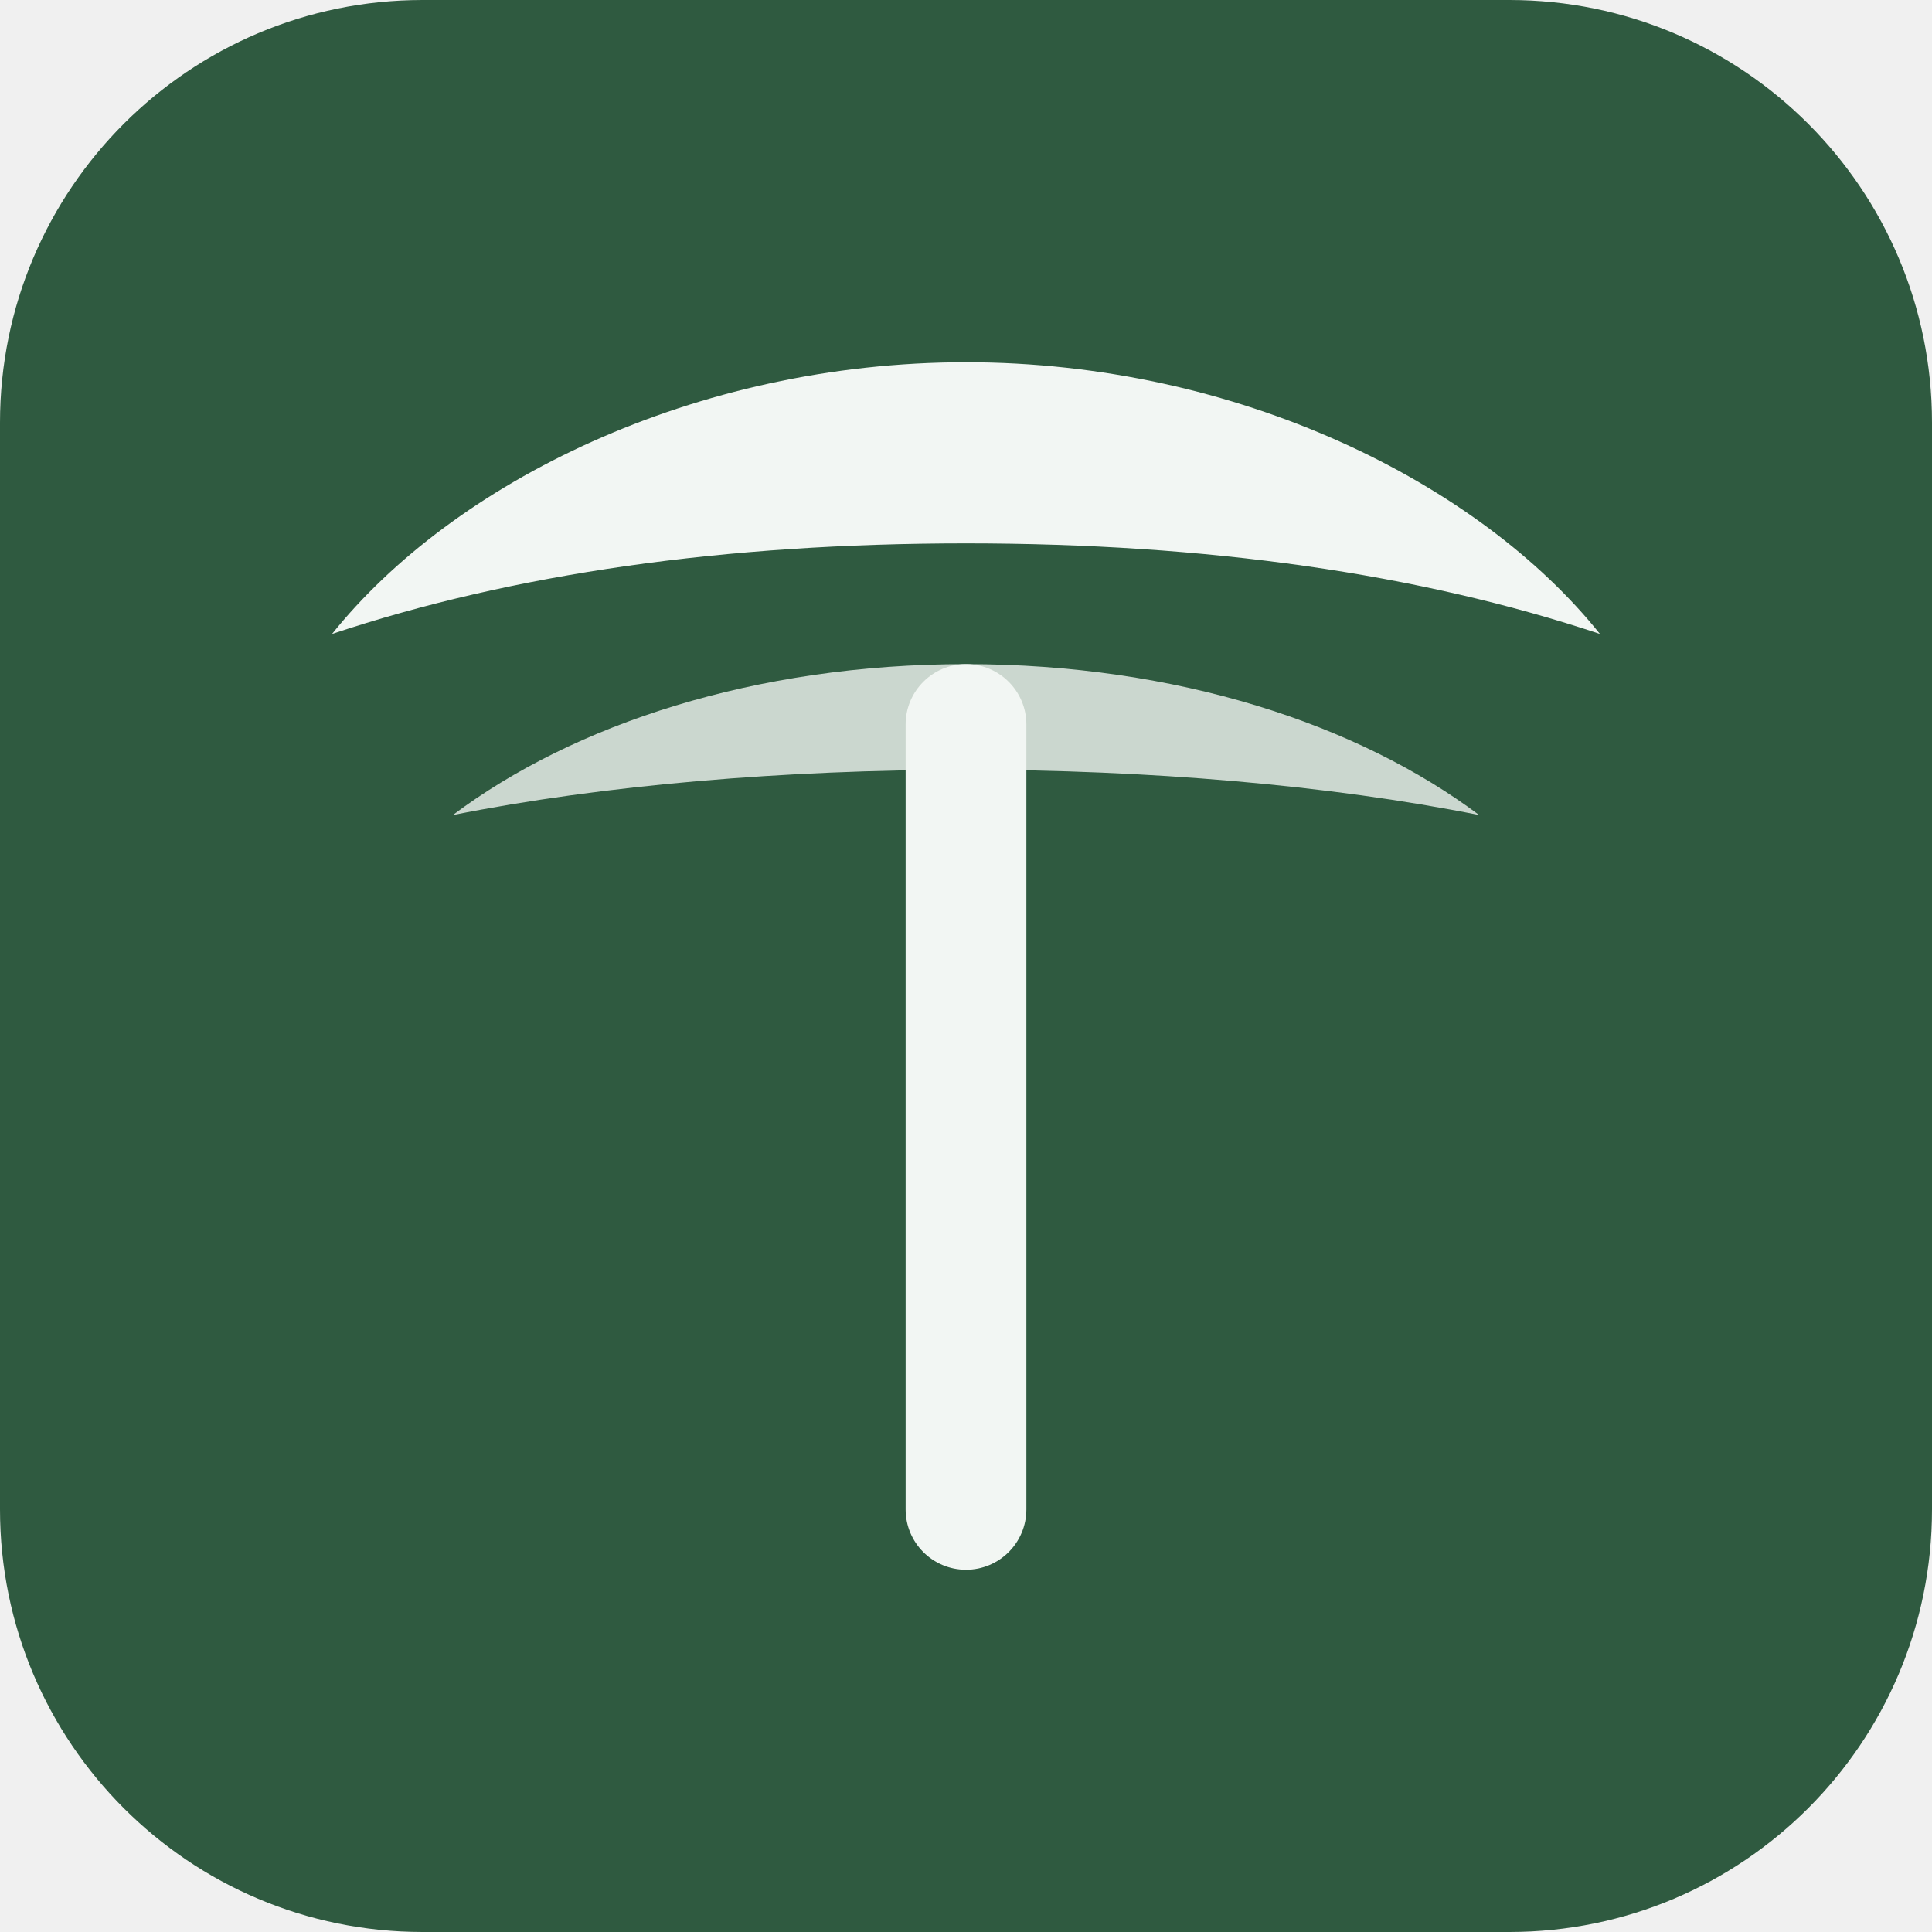
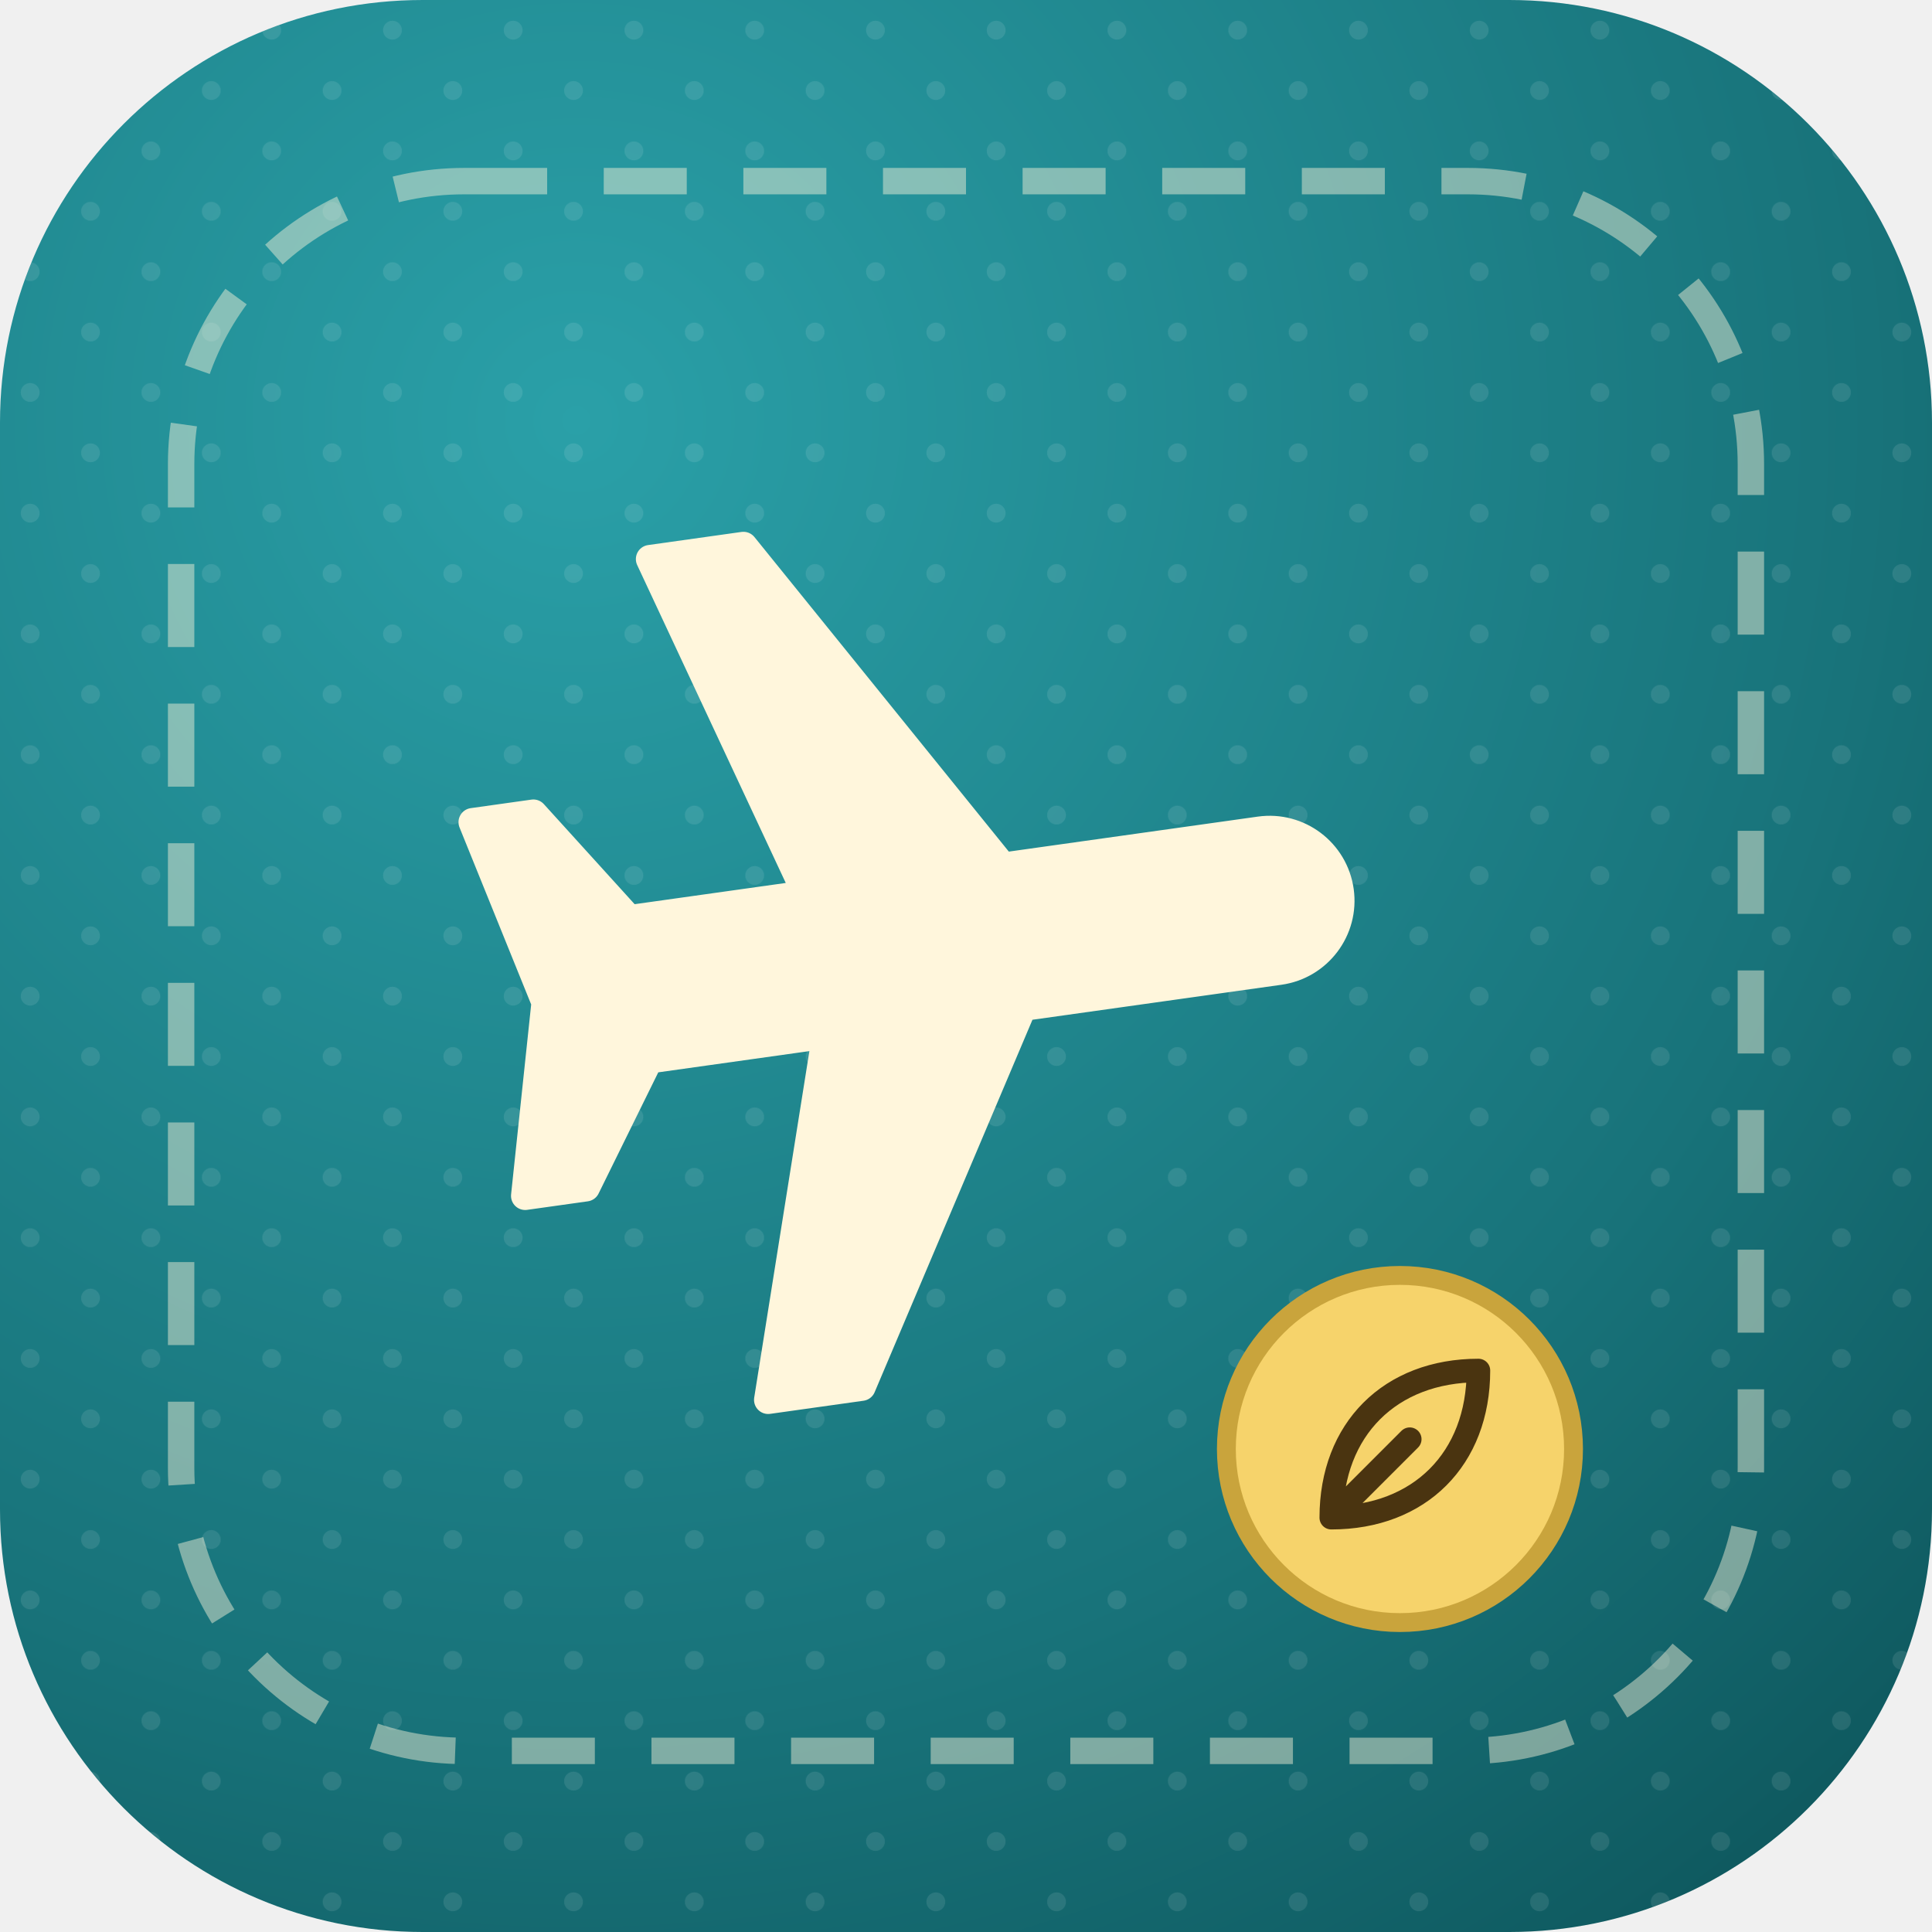
- <svg xmlns="http://www.w3.org/2000/svg" viewBox="0 0 64 64">
-   <rect width="64" height="64" rx="14" fill="#2F5A40" />
-   <g fill="#F2F6F3">
-     <rect x="30" y="22" width="4" height="30" rx="2" />
-     <path d="M32 12c-9 0-17 4-21 9 6-2 13-3 21-3s15 1 21 3c-4-5-12-9-21-9z" />
-     <path d="M32 22c-7 0-13 2-17 5 5-1 11-1.5 17-1.5s12 .5 17 1.5c-4-3-10-5-17-5z" opacity=".8" />
+ <svg xmlns="http://www.w3.org/2000/svg" viewBox="0 0 1024 1024">
+   <defs>
+     <radialGradient id="sea" cx="30%" cy="22%" r="95%">
+       <stop offset="0" stop-color="#2aa0a8" />
+       <stop offset="0.7" stop-color="#18737a" />
+       <stop offset="1" stop-color="#0f5a60" />
+     </radialGradient>
+     <pattern id="dots" width="64" height="64" patternUnits="userSpaceOnUse">
+       <circle cx="16" cy="16" r="5" fill="#ffffff" opacity="0.10" />
+       <circle cx="48" cy="48" r="5" fill="#ffffff" opacity="0.10" />
+     </pattern>
+   </defs>
+   <rect width="1024" height="1024" rx="224" fill="url(#sea)" />
+   <rect width="1024" height="1024" rx="224" fill="url(#dots)" />
+   <rect x="96" y="96" width="832" height="832" rx="150" fill="none" stroke="#fff6dc" stroke-opacity="0.45" stroke-width="14" stroke-dasharray="44 30" />
+   <g transform="translate(512 500) rotate(-8) scale(25) translate(-12 -12)">
+     <path d="M21 15.5 13.5 11V5.5a1.5 1.5 0 0 0-3 0V11L3 15.5v2l7.5-2.3V19L8 20.7V22l4-1 4 1v-1.3L13.5 19v-3.8l7.5 2.3z" fill="#fff6dc" stroke="#fff6dc" stroke-width="0.6" stroke-linejoin="round" transform="rotate(90 12 12)" />
+   </g>
+   <circle cx="742" cy="768" r="92" fill="#f6d36b" />
+   <circle cx="742" cy="768" r="92" fill="none" stroke="#c9a43c" stroke-width="10" />
+   <g transform="translate(742 768) scale(5.2) translate(-12 -12)">
+     <path d="M5 19C5 10 11 4 20 4c0 9-6 15-15 15zm0 0 8-8" fill="none" stroke="#4a3410" stroke-width="2.4" stroke-linecap="round" stroke-linejoin="round" />
  </g>
</svg>
